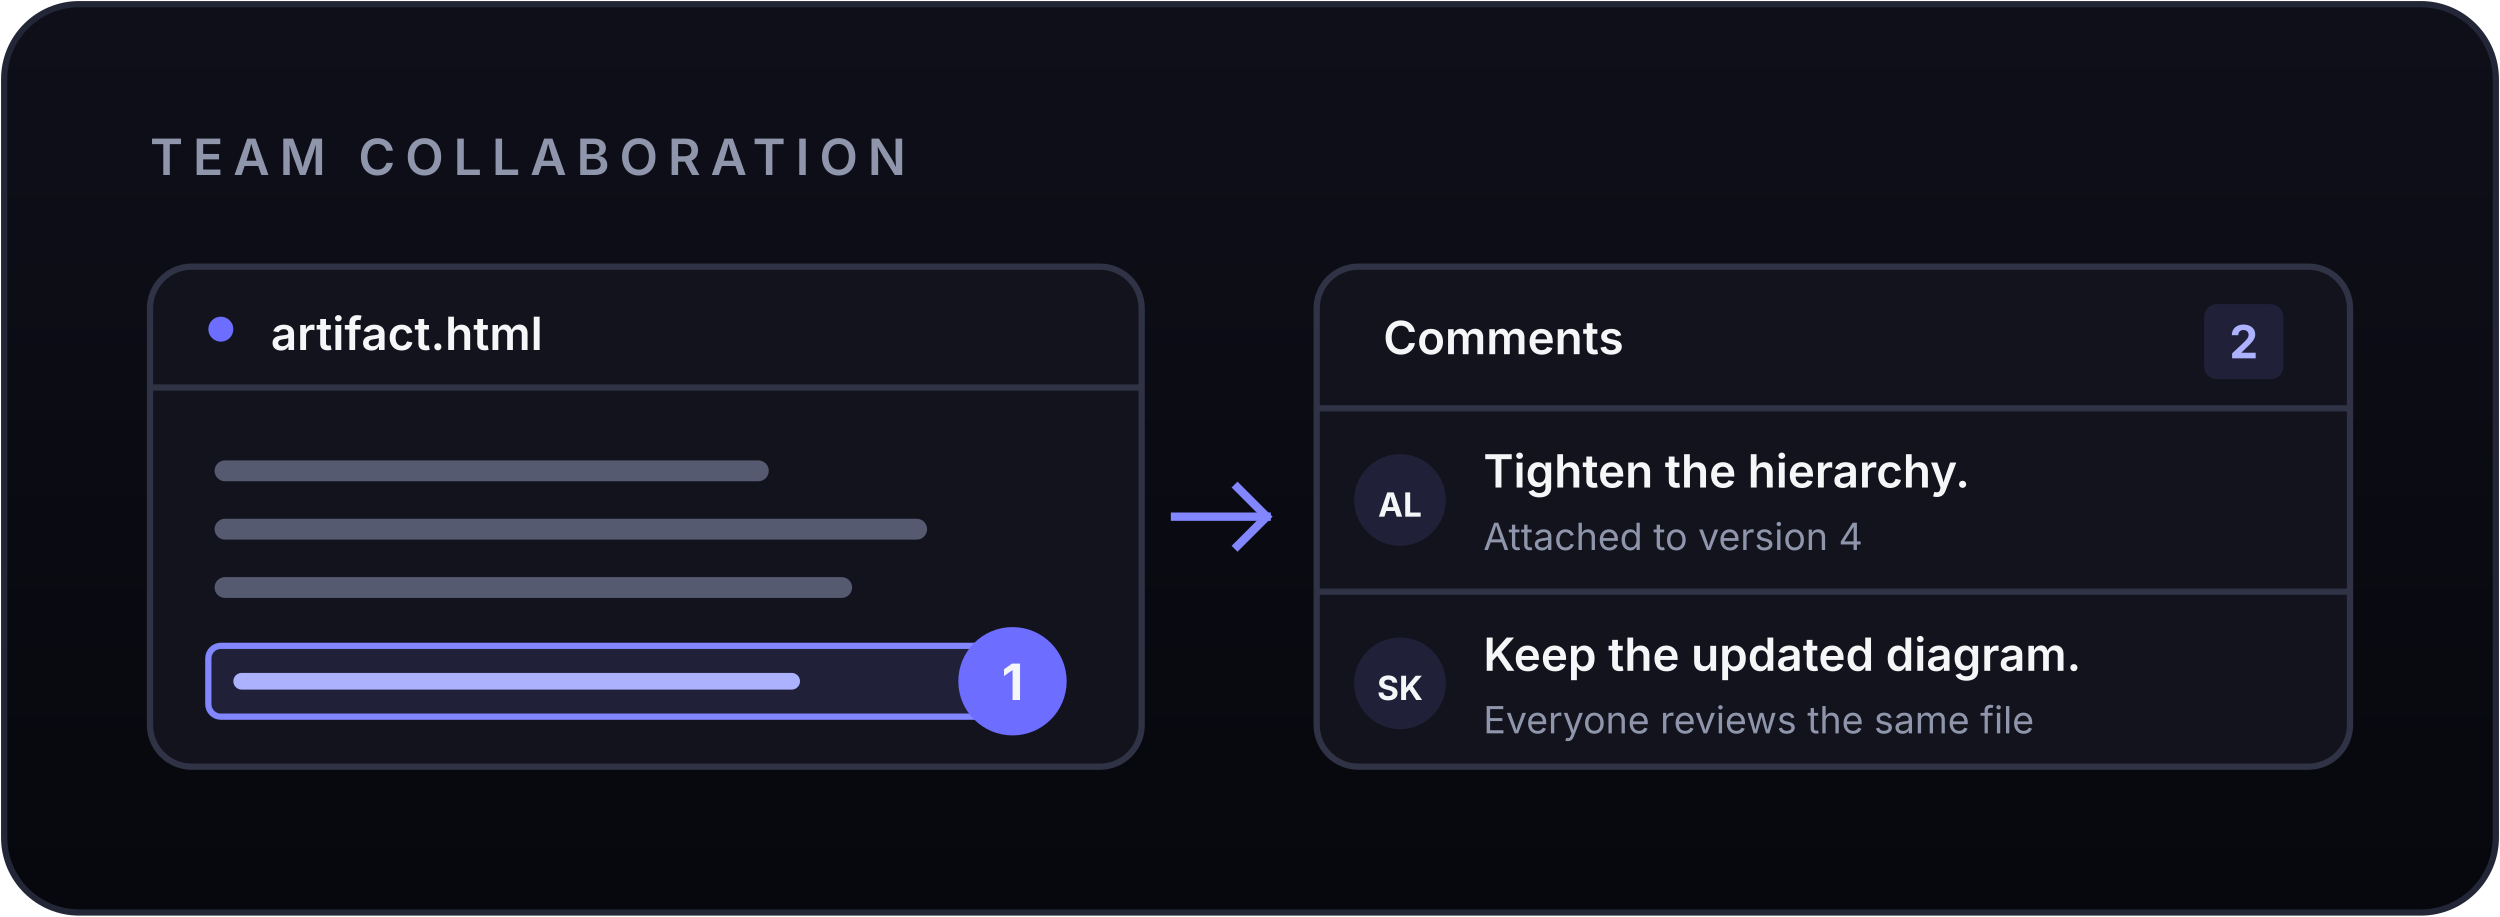
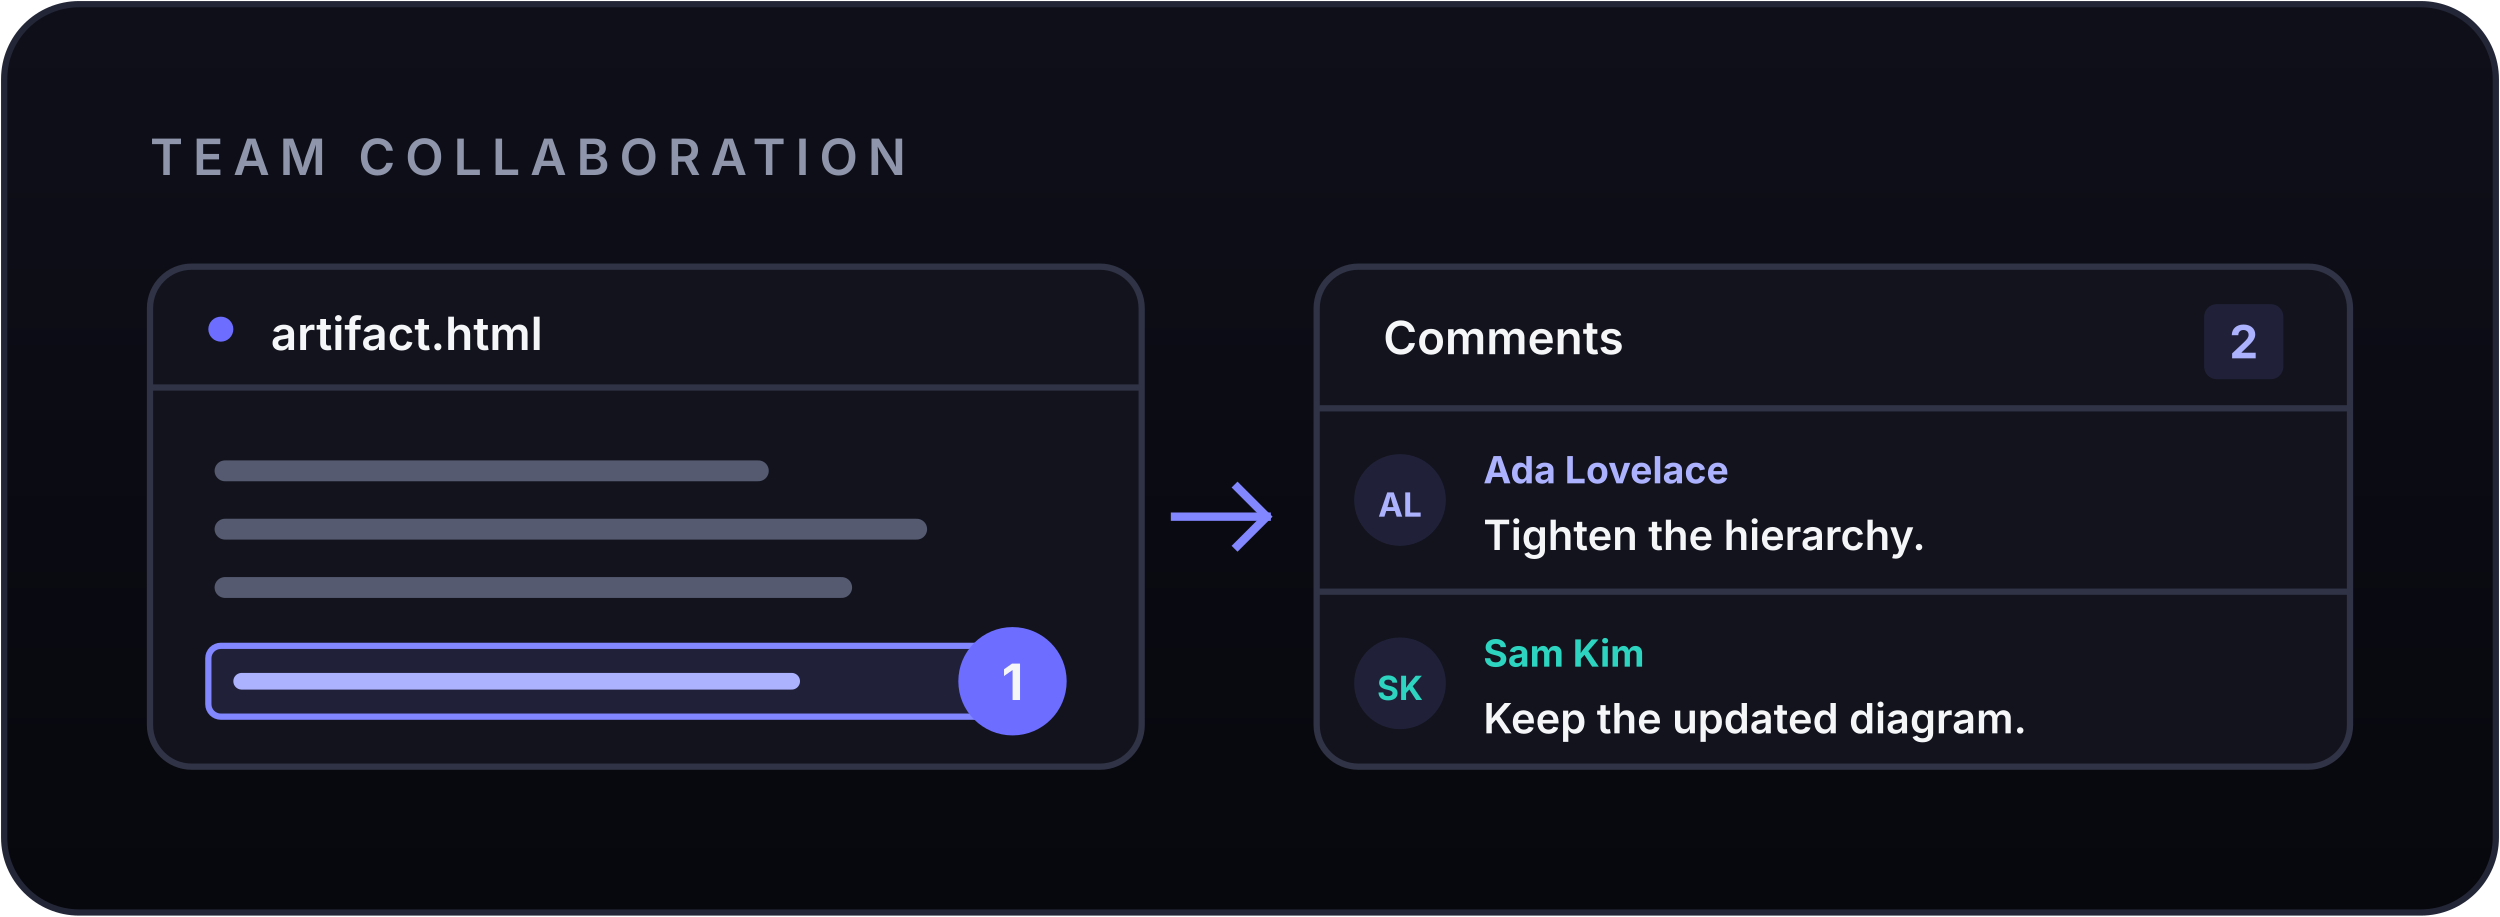
<svg xmlns="http://www.w3.org/2000/svg" width="600" height="220" viewBox="0 0 600 220" role="img" aria-labelledby="title description">
  <defs>
    <linearGradient id="frame" x1="0" y1="0" x2="0" y2="1">
      <stop offset="0" stop-color="#0e0f19" />
      <stop offset="1" stop-color="#07080d" />
    </linearGradient>
  </defs>
  <rect x="1" y="1" width="598" height="218" rx="18" fill="url(#frame)" stroke="#232637" stroke-width="1.5" />
  <g font-family="ui-sans-serif, -apple-system, BlinkMacSystemFont, 'Segoe UI', sans-serif">
    <text x="36" y="42" fill="#8f96ab" font-size="12" font-weight="600" letter-spacing="2.4">TEAM COLLABORATION</text>
    <g transform="translate(36 64)">
      <rect width="238" height="120" rx="10" fill="#12131d" stroke="#303345" stroke-width="1.5" />
      <path d="M0 29h238" stroke="#303345" stroke-width="1.5" />
      <circle cx="17" cy="15" r="3" fill="#6d6eff" />
      <text x="29" y="20" fill="#f5f6f8" font-size="11" font-weight="600">artifact.html</text>
      <path d="M18 49h128M18 63h166M18 77h148" stroke="#555a70" stroke-width="5" stroke-linecap="round" />
      <rect x="14" y="91" width="190" height="17" rx="3" fill="#202139" stroke="#8286ff" stroke-width="1.5" />
      <path d="M22 99.5h132" stroke="#adb2ff" stroke-width="4" stroke-linecap="round" />
      <circle cx="207" cy="99.5" r="13" fill="#6d6eff" />
      <text x="207" y="104" fill="#f5f6f8" font-size="12" font-weight="700" text-anchor="middle">1</text>
    </g>
    <g fill="none" stroke="#8286ff" stroke-linecap="square" stroke-linejoin="miter" stroke-width="2" aria-hidden="true">
      <path d="M282 124h22" />
      <path d="m297 117 7 7-7 7" />
    </g>
    <g transform="translate(316 64)">
      <rect width="248" height="120" rx="10" fill="#12131d" stroke="#303345" stroke-width="1.5" />
      <text x="16" y="21" fill="#f5f6f8" font-size="11" font-weight="600">Comments</text>
      <rect x="213" y="9" width="19" height="18" rx="3" fill="#202139" />
      <text x="222.5" y="22" fill="#adb2ff" font-size="11" font-weight="700" text-anchor="middle">2</text>
      <path d="M0 34h248M0 78h248" stroke="#303345" stroke-width="1.5" />
      <circle cx="20" cy="56" r="11" fill="#202139" />
-       <text x="20" y="60" fill="#f5f6f8" font-size="8" font-weight="700" text-anchor="middle">AL</text>
-       <text x="40" y="53" fill="#f5f6f8" font-size="11" font-weight="600">Tighten the hierarchy.</text>
-       <text x="40" y="68" fill="#8f96ab" font-size="9">Attached to version 4</text>
+       <text x="20" y="60" fill="#adb2ff" font-size="8" font-weight="700" text-anchor="middle">AL</text>
+       <text x="40" y="52" fill="#adb2ff" font-size="9" font-weight="700">Ada Lovelace</text>
+       <text x="40" y="68" fill="#f5f6f8" font-size="10" font-weight="600">Tighten the hierarchy.</text>
      <circle cx="20" cy="100" r="11" fill="#202139" />
-       <text x="20" y="104" fill="#f5f6f8" font-size="8" font-weight="700" text-anchor="middle">SK</text>
-       <text x="40" y="97" fill="#f5f6f8" font-size="11" font-weight="600">Keep the updated diagram.</text>
-       <text x="40" y="112" fill="#8f96ab" font-size="9">Everyone reviews the same file</text>
+       <text x="20" y="104" fill="#2dd4bf" font-size="8" font-weight="700" text-anchor="middle">SK</text>
+       <text x="40" y="96" fill="#2dd4bf" font-size="9" font-weight="700">Sam Kim</text>
+       <text x="40" y="112" fill="#f5f6f8" font-size="10" font-weight="600">Keep the updated diagram.</text>
    </g>
  </g>
</svg>
